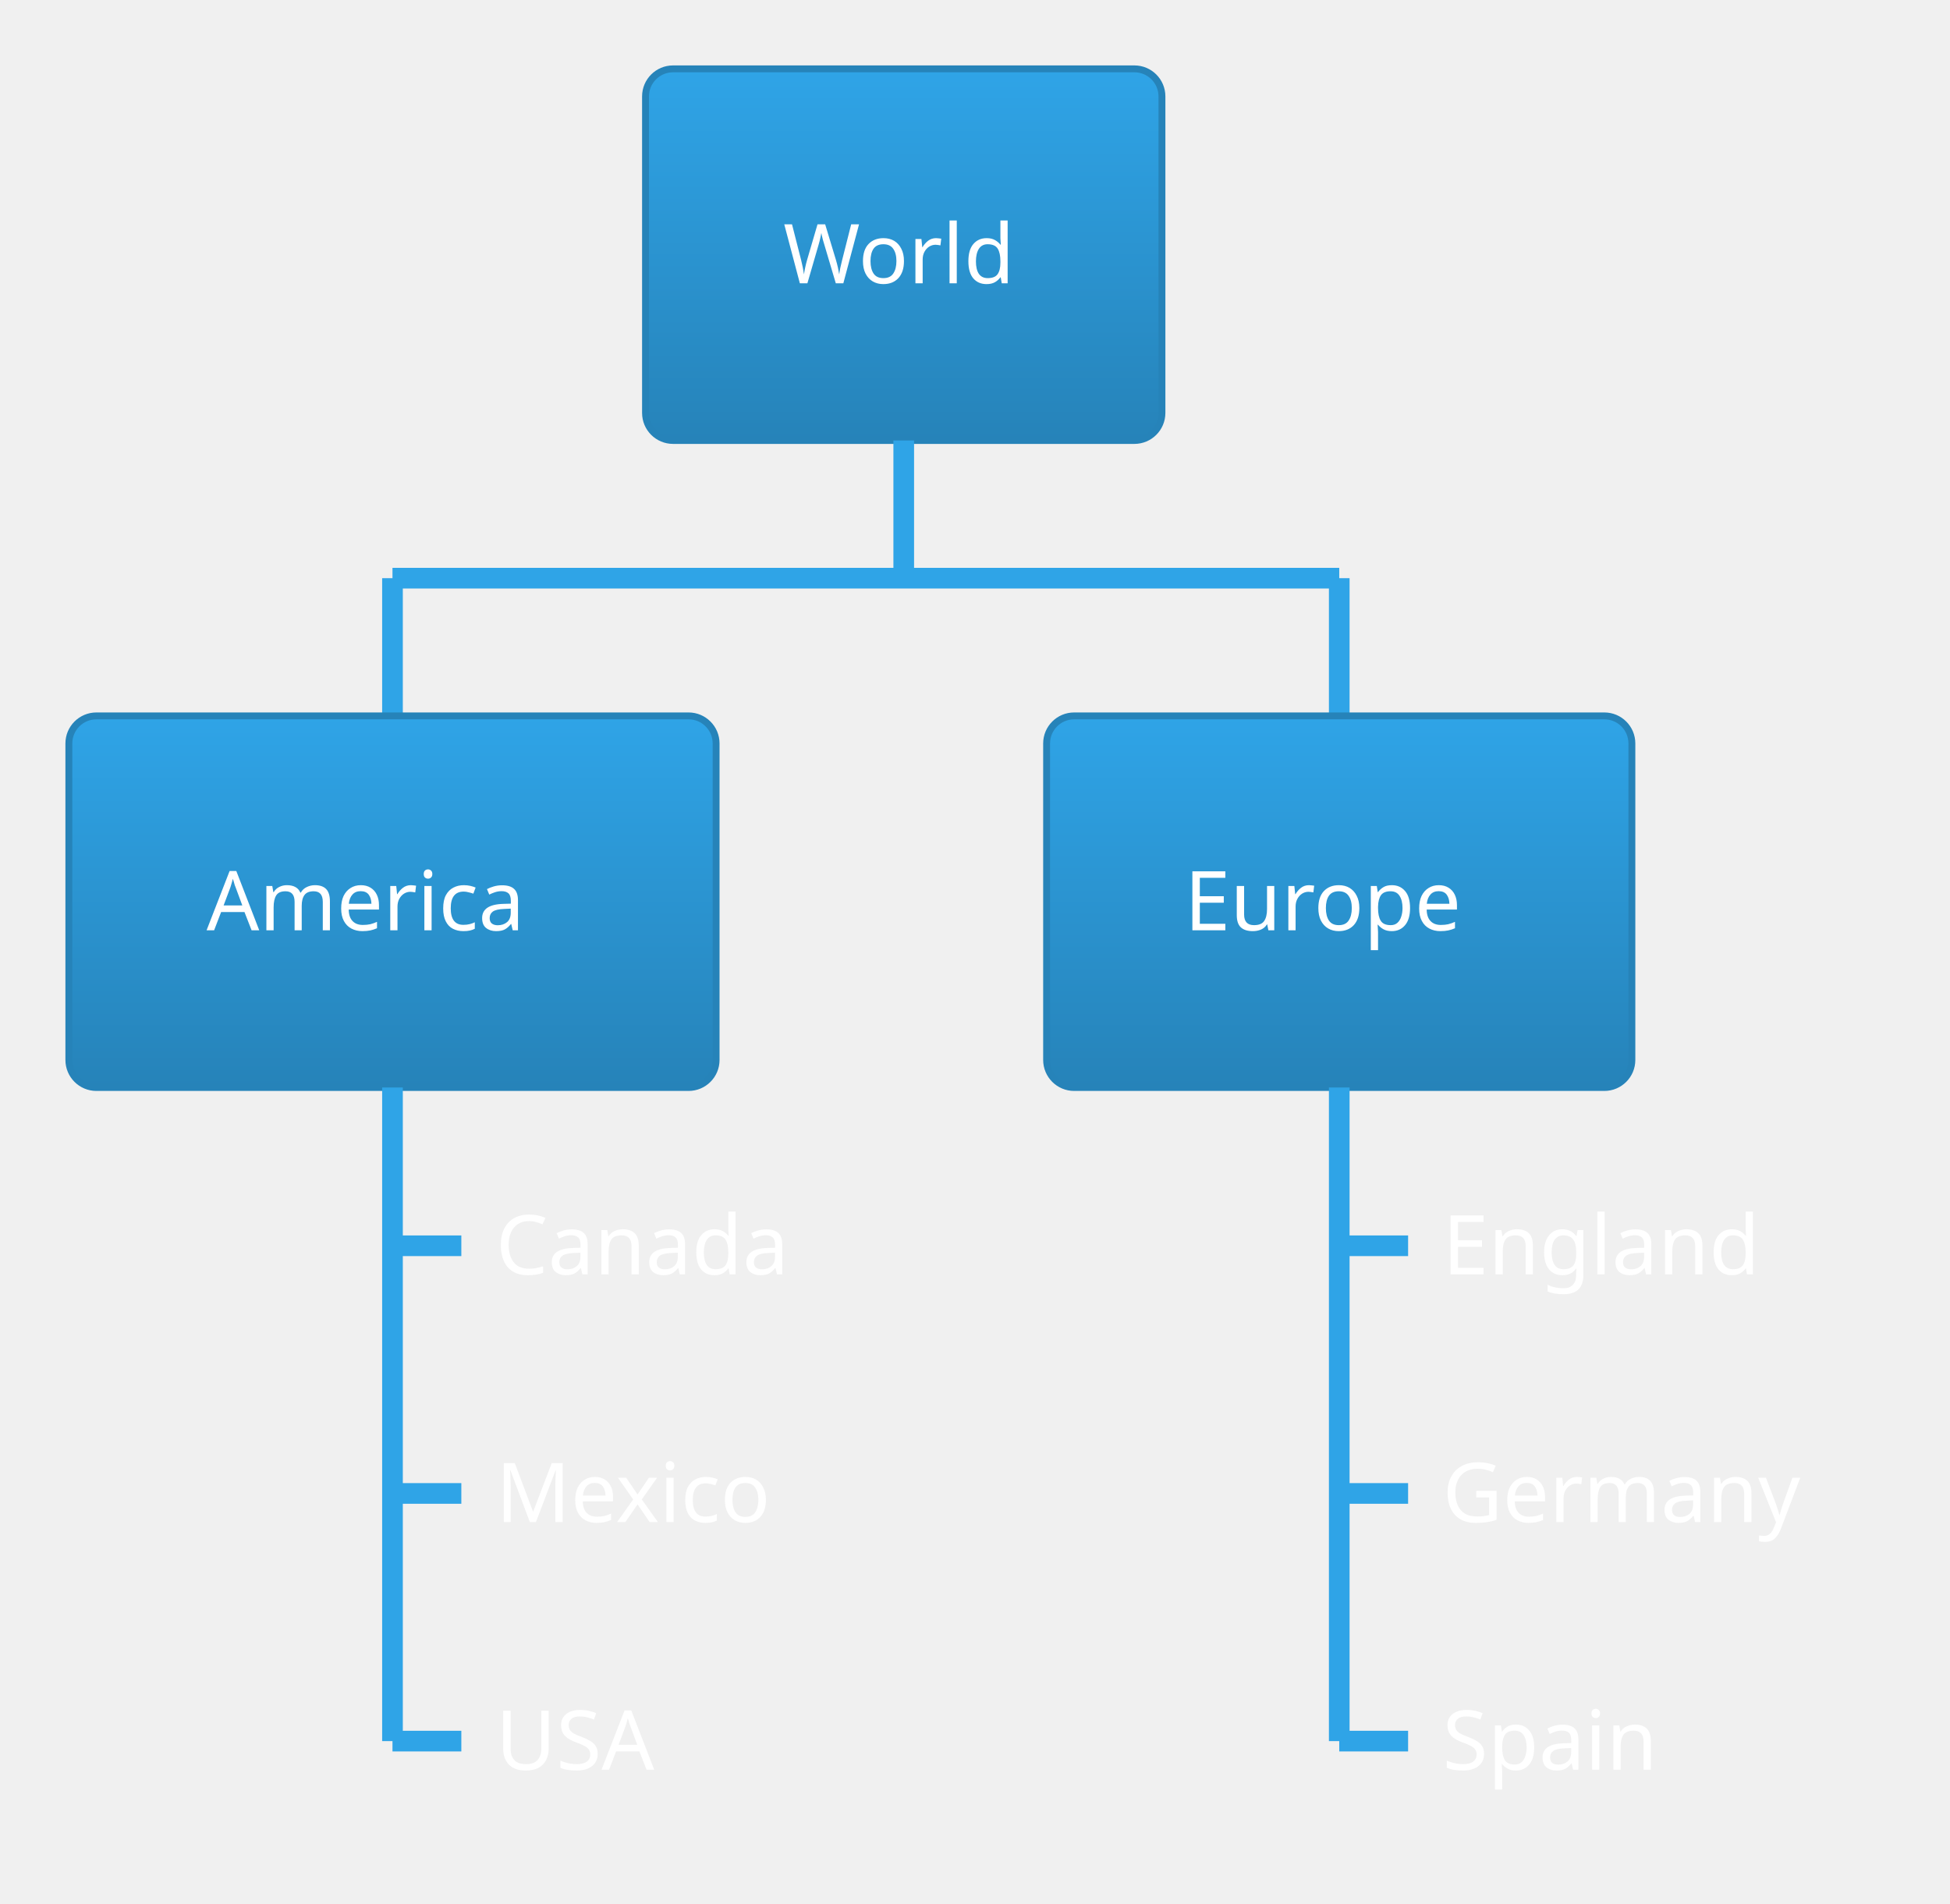
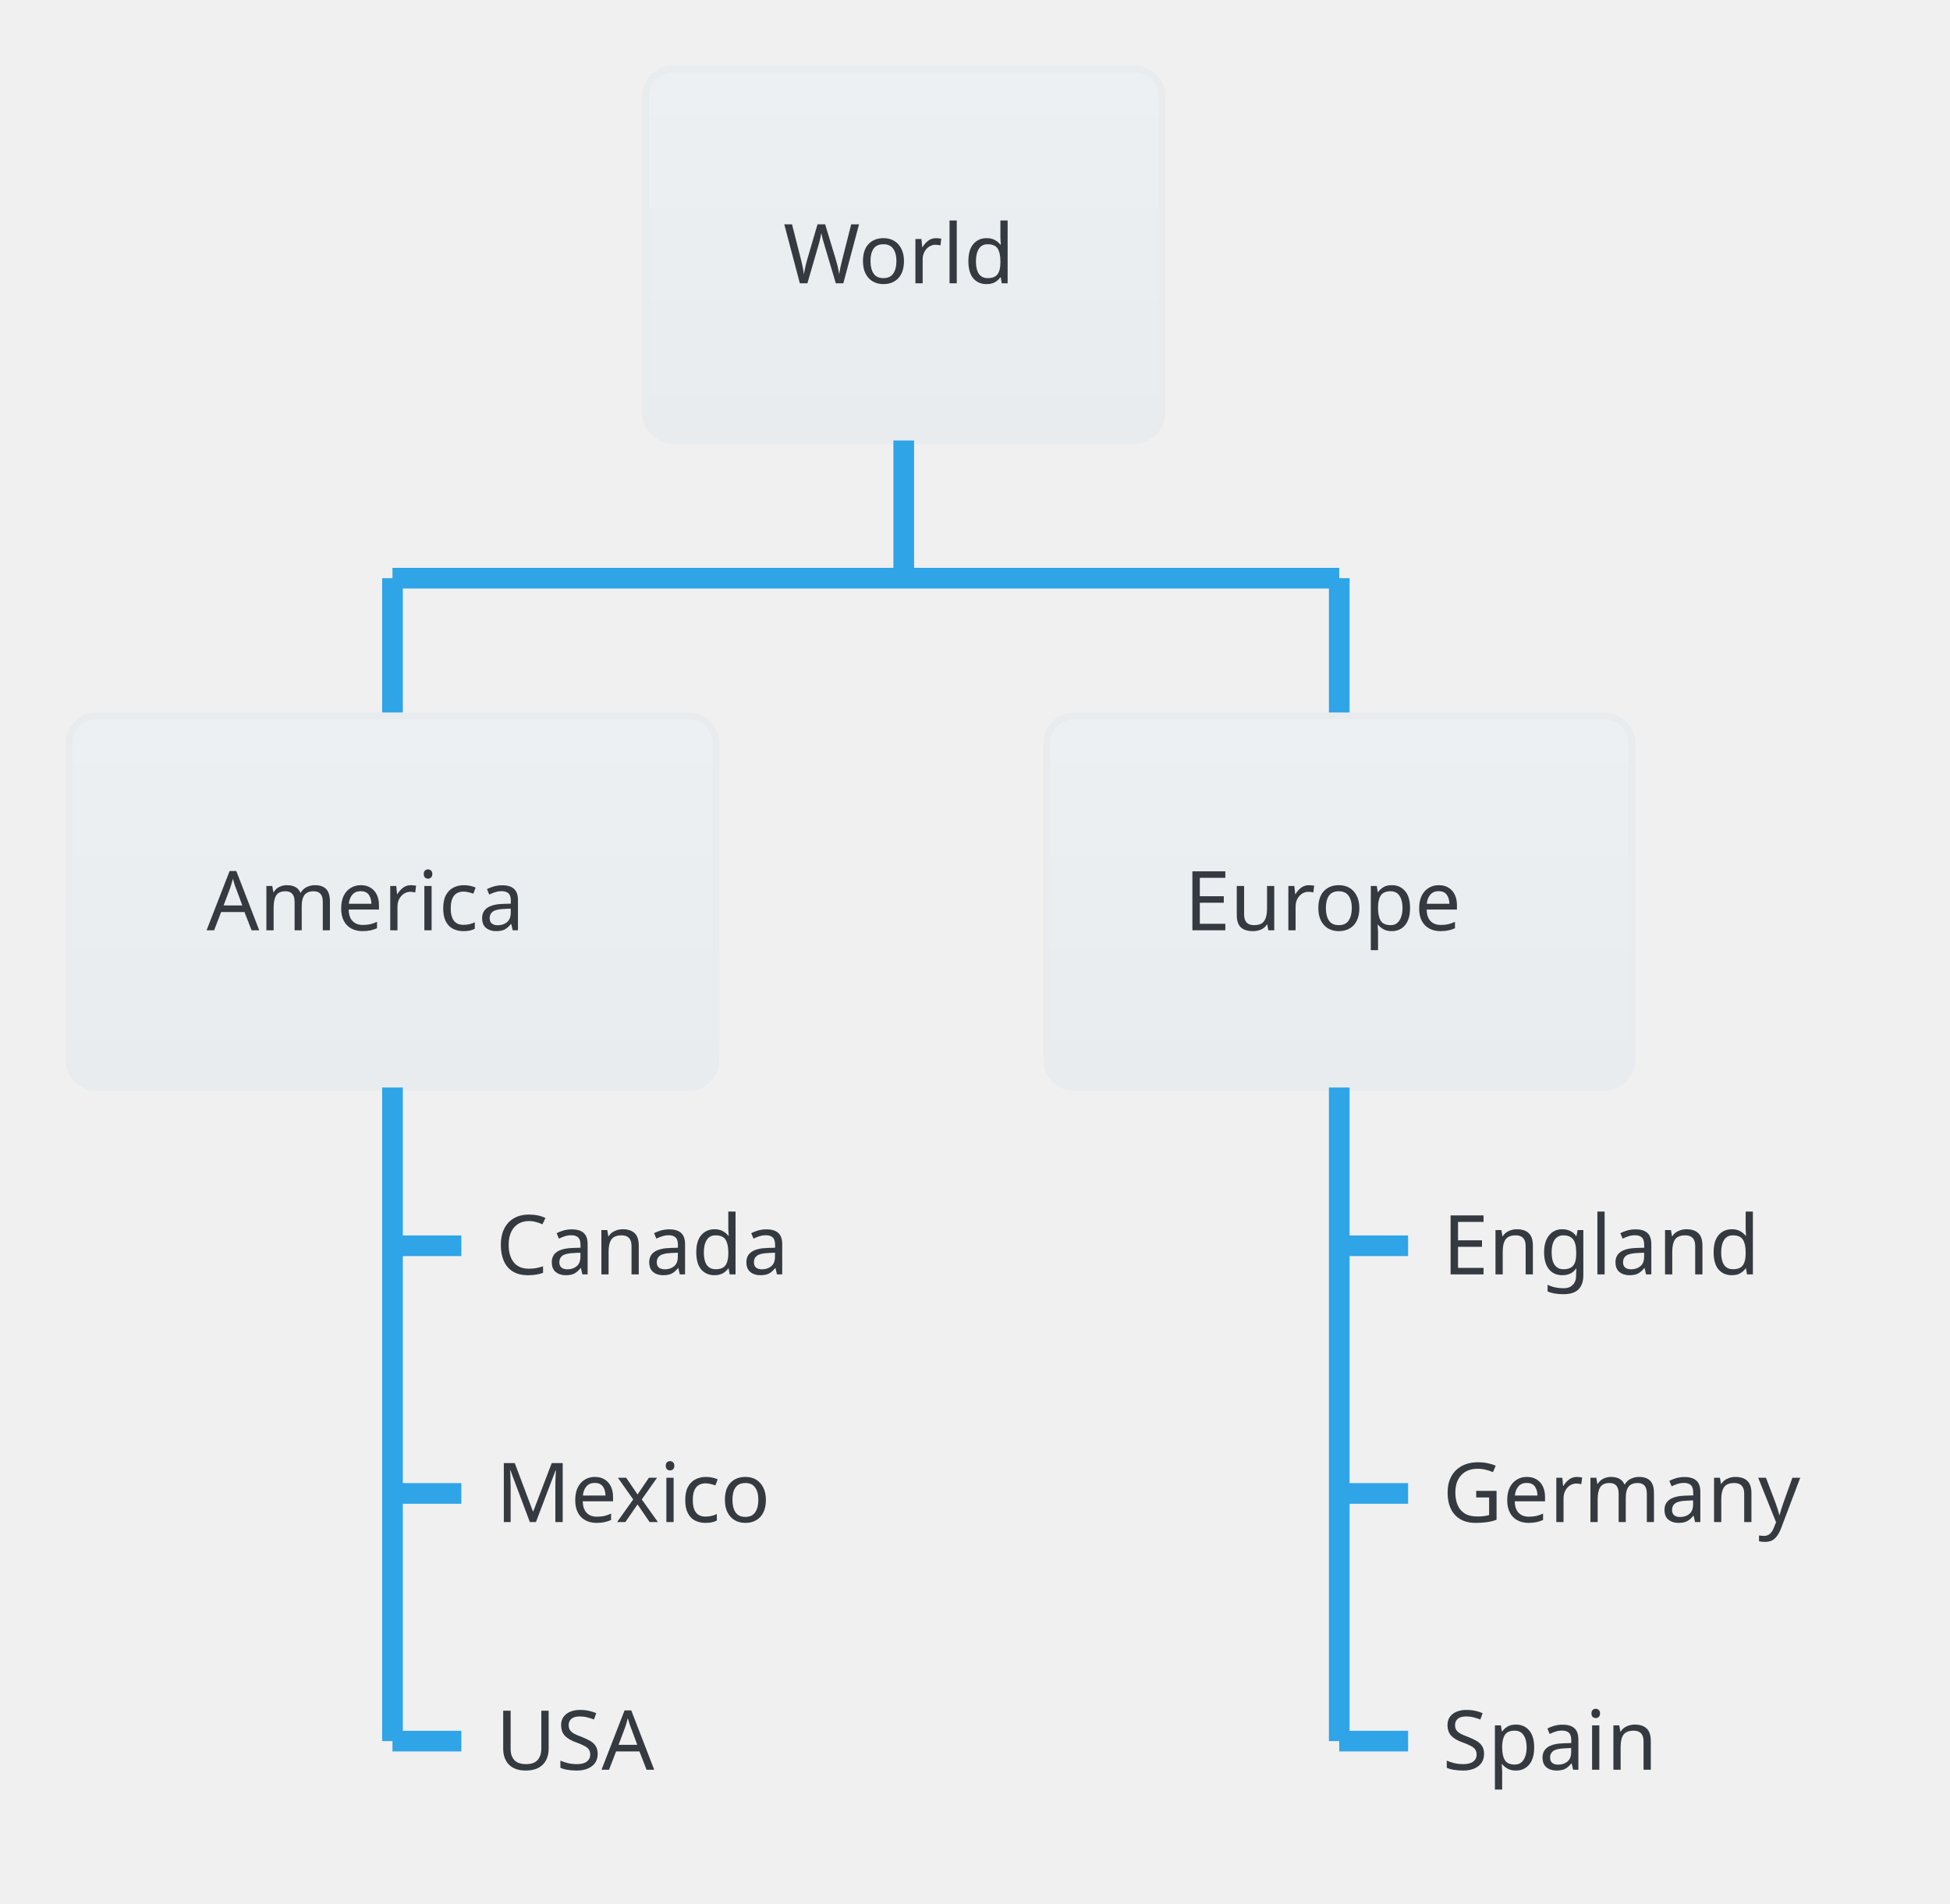
<svg xmlns="http://www.w3.org/2000/svg" contentScriptType="application/ecmascript" contentStyleType="text/css" height="288.542px" preserveAspectRatio="none" style="width:295px;height:288px;background:#00000000;" version="1.1" viewBox="0 0 295 288" width="295.833px" zoomAndPan="magnify">
  <defs>
-     <linearGradient id="g1m06ce6j8xtvc0" x1="50%" x2="50%" y1="0%" y2="100%">
-       <stop offset="0%" stop-color="#2FA4E7" />
-       <stop offset="100%" stop-color="#2683B9" />
+     <linearGradient id="gnvswjijiiek20" x1="50%" x2="50%" y1="0%" y2="100%">
+       <stop offset="0%" stop-color="#EDF0F2" />
+       <stop offset="100%" stop-color="#E9ECEF" />
    </linearGradient>
  </defs>
  <g>
-     <rect fill="url(#g1m06ce6j8xtvc0)" height="56.217" rx="4.167" ry="4.167" style="stroke:#2683B9;stroke-width:1.042;" width="78.125" x="97.656" y="10.417" />
-     <text fill="#FFFFFF" font-family="&quot;Verdana&quot;" font-size="12.5" lengthAdjust="spacing" textLength="36.458" x="118.49" y="42.853">World</text>
+     <rect fill="url(#gnvswjijiiek20)" height="56.217" rx="4.167" ry="4.167" style="stroke:#E9ECEF;stroke-width:1.042;" width="78.125" x="97.656" y="10.417" />
+     <text fill="#343A40" font-family="&quot;Verdana&quot;" font-size="12.5" lengthAdjust="spacing" textLength="36.458" x="118.49" y="42.853">World</text>
    <line style="stroke:#2FA4E7;stroke-width:3.125;" x1="136.719" x2="136.719" y1="66.634" y2="87.467" />
    <line style="stroke:#2FA4E7;stroke-width:3.125;" x1="59.375" x2="59.375" y1="87.467" y2="108.301" />
-     <rect fill="url(#g1m06ce6j8xtvc0)" height="56.217" rx="4.167" ry="4.167" style="stroke:#2683B9;stroke-width:1.042;" width="97.917" x="10.417" y="108.301" />
-     <text fill="#FFFFFF" font-family="&quot;Verdana&quot;" font-size="12.5" lengthAdjust="spacing" textLength="52.083" x="31.25" y="140.737">America</text>
+     <rect fill="url(#gnvswjijiiek20)" height="56.217" rx="4.167" ry="4.167" style="stroke:#E9ECEF;stroke-width:1.042;" width="97.917" x="10.417" y="108.301" />
+     <text fill="#343A40" font-family="&quot;Verdana&quot;" font-size="12.5" lengthAdjust="spacing" textLength="52.083" x="31.25" y="140.737">America</text>
    <line style="stroke:#2FA4E7;stroke-width:3.125;" x1="59.375" x2="69.792" y1="188.46" y2="188.46" />
-     <text fill="#FFFFFF" font-family="&quot;Verdana&quot;" font-size="12.5" lengthAdjust="spacing" textLength="50" x="75" y="192.788">Canada</text>
+     <text fill="#343A40" font-family="&quot;Verdana&quot;" font-size="12.5" lengthAdjust="spacing" textLength="50" x="75" y="192.788">Canada</text>
    <line style="stroke:#2FA4E7;stroke-width:3.125;" x1="59.375" x2="69.792" y1="225.928" y2="225.928" />
-     <text fill="#FFFFFF" font-family="&quot;Verdana&quot;" font-size="12.5" lengthAdjust="spacing" textLength="43.75" x="75" y="230.255">Mexico</text>
+     <text fill="#343A40" font-family="&quot;Verdana&quot;" font-size="12.5" lengthAdjust="spacing" textLength="43.75" x="75" y="230.255">Mexico</text>
    <line style="stroke:#2FA4E7;stroke-width:3.125;" x1="59.375" x2="69.792" y1="263.395" y2="263.395" />
-     <text fill="#FFFFFF" font-family="&quot;Verdana&quot;" font-size="12.5" lengthAdjust="spacing" textLength="26.042" x="75" y="267.723">USA</text>
+     <text fill="#343A40" font-family="&quot;Verdana&quot;" font-size="12.5" lengthAdjust="spacing" textLength="26.042" x="75" y="267.723">USA</text>
    <line style="stroke:#2FA4E7;stroke-width:3.125;" x1="59.375" x2="59.375" y1="164.518" y2="263.395" />
    <line style="stroke:#2FA4E7;stroke-width:3.125;" x1="202.604" x2="202.604" y1="87.467" y2="108.301" />
-     <rect fill="url(#g1m06ce6j8xtvc0)" height="56.217" rx="4.167" ry="4.167" style="stroke:#2683B9;stroke-width:1.042;" width="88.542" x="158.333" y="108.301" />
-     <text fill="#FFFFFF" font-family="&quot;Verdana&quot;" font-size="12.5" lengthAdjust="spacing" textLength="46.875" x="179.167" y="140.737">Europe</text>
+     <rect fill="url(#gnvswjijiiek20)" height="56.217" rx="4.167" ry="4.167" style="stroke:#E9ECEF;stroke-width:1.042;" width="88.542" x="158.333" y="108.301" />
+     <text fill="#343A40" font-family="&quot;Verdana&quot;" font-size="12.5" lengthAdjust="spacing" textLength="46.875" x="179.167" y="140.737">Europe</text>
    <line style="stroke:#2FA4E7;stroke-width:3.125;" x1="202.604" x2="213.021" y1="188.46" y2="188.46" />
-     <text fill="#FFFFFF" font-family="&quot;Verdana&quot;" font-size="12.5" lengthAdjust="spacing" textLength="53.125" x="218.229" y="192.788">England</text>
+     <text fill="#343A40" font-family="&quot;Verdana&quot;" font-size="12.5" lengthAdjust="spacing" textLength="53.125" x="218.229" y="192.788">England</text>
    <line style="stroke:#2FA4E7;stroke-width:3.125;" x1="202.604" x2="213.021" y1="225.928" y2="225.928" />
-     <text fill="#FFFFFF" font-family="&quot;Verdana&quot;" font-size="12.5" lengthAdjust="spacing" textLength="57.292" x="218.229" y="230.255">Germany</text>
+     <text fill="#343A40" font-family="&quot;Verdana&quot;" font-size="12.5" lengthAdjust="spacing" textLength="57.292" x="218.229" y="230.255">Germany</text>
    <line style="stroke:#2FA4E7;stroke-width:3.125;" x1="202.604" x2="213.021" y1="263.395" y2="263.395" />
-     <text fill="#FFFFFF" font-family="&quot;Verdana&quot;" font-size="12.5" lengthAdjust="spacing" textLength="36.458" x="218.229" y="267.723">Spain</text>
+     <text fill="#343A40" font-family="&quot;Verdana&quot;" font-size="12.5" lengthAdjust="spacing" textLength="36.458" x="218.229" y="267.723">Spain</text>
    <line style="stroke:#2FA4E7;stroke-width:3.125;" x1="202.604" x2="202.604" y1="164.518" y2="263.395" />
    <line style="stroke:#2FA4E7;stroke-width:3.125;" x1="59.375" x2="202.604" y1="87.467" y2="87.467" />
  </g>
</svg>
